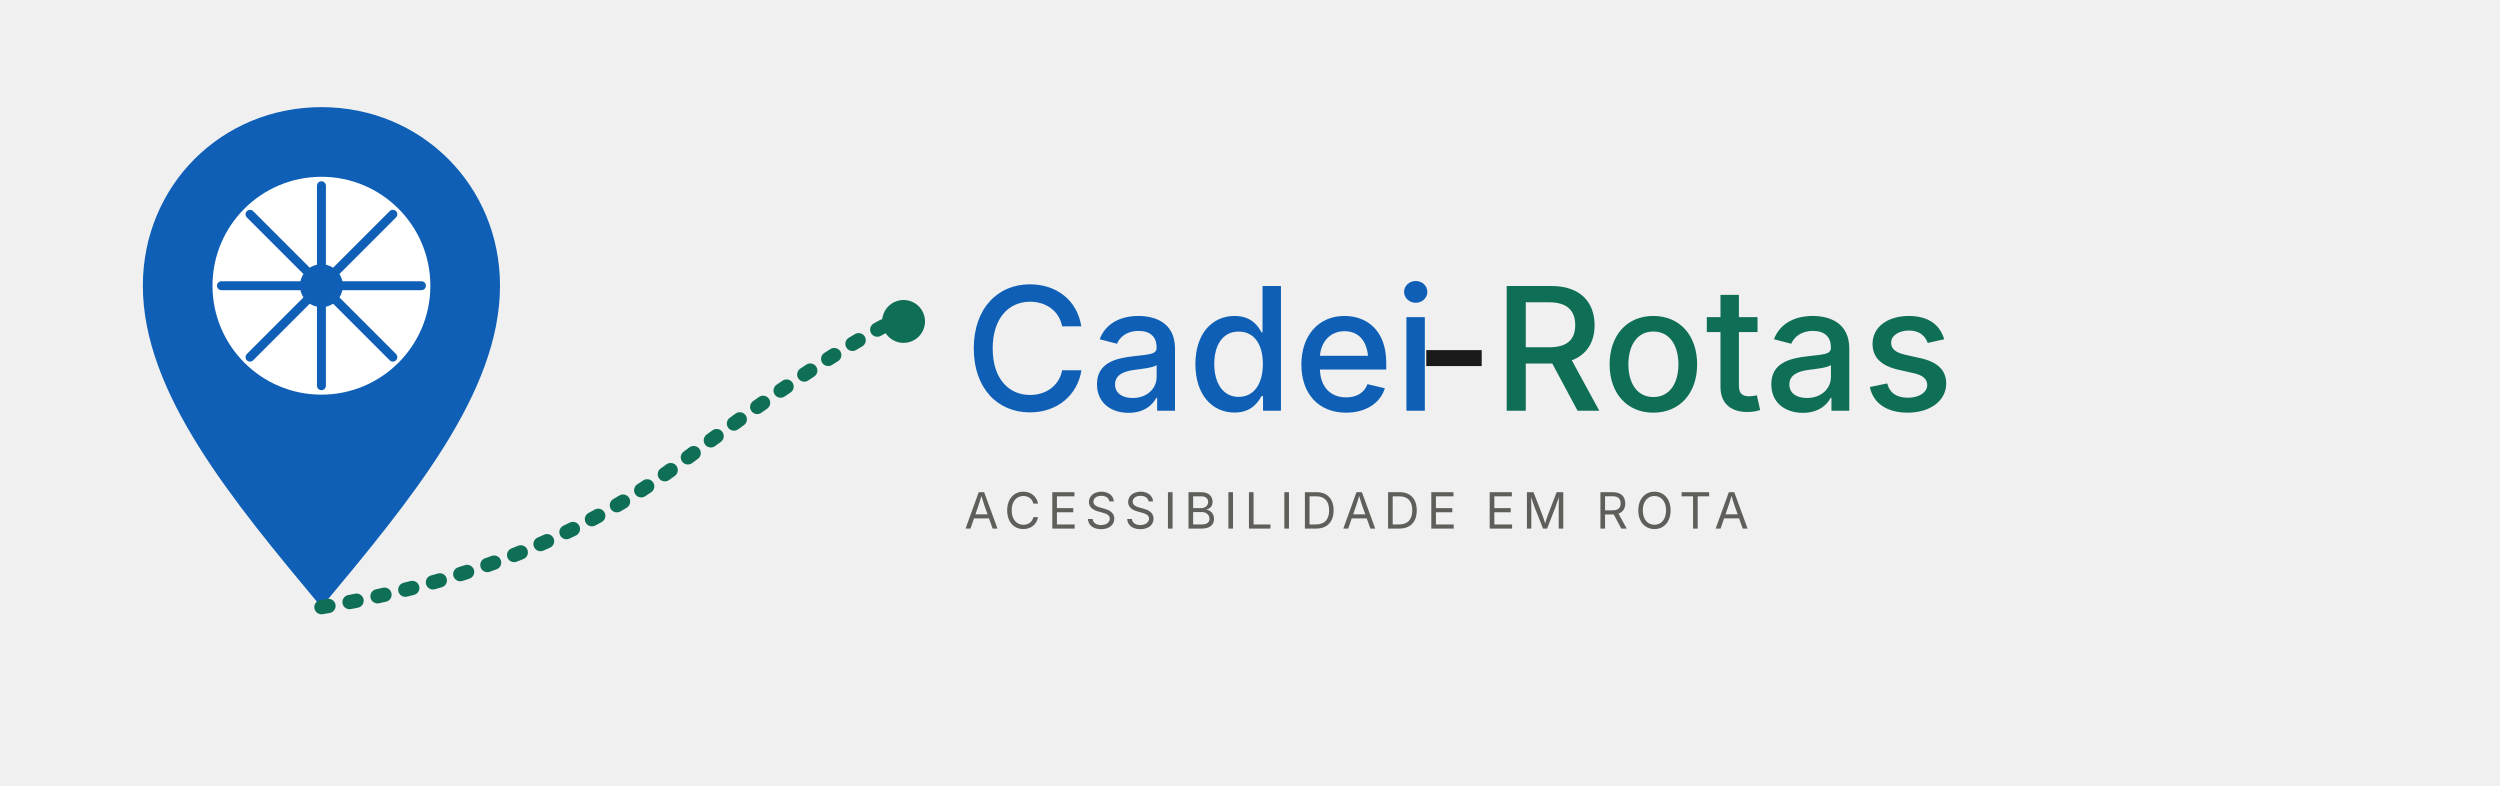
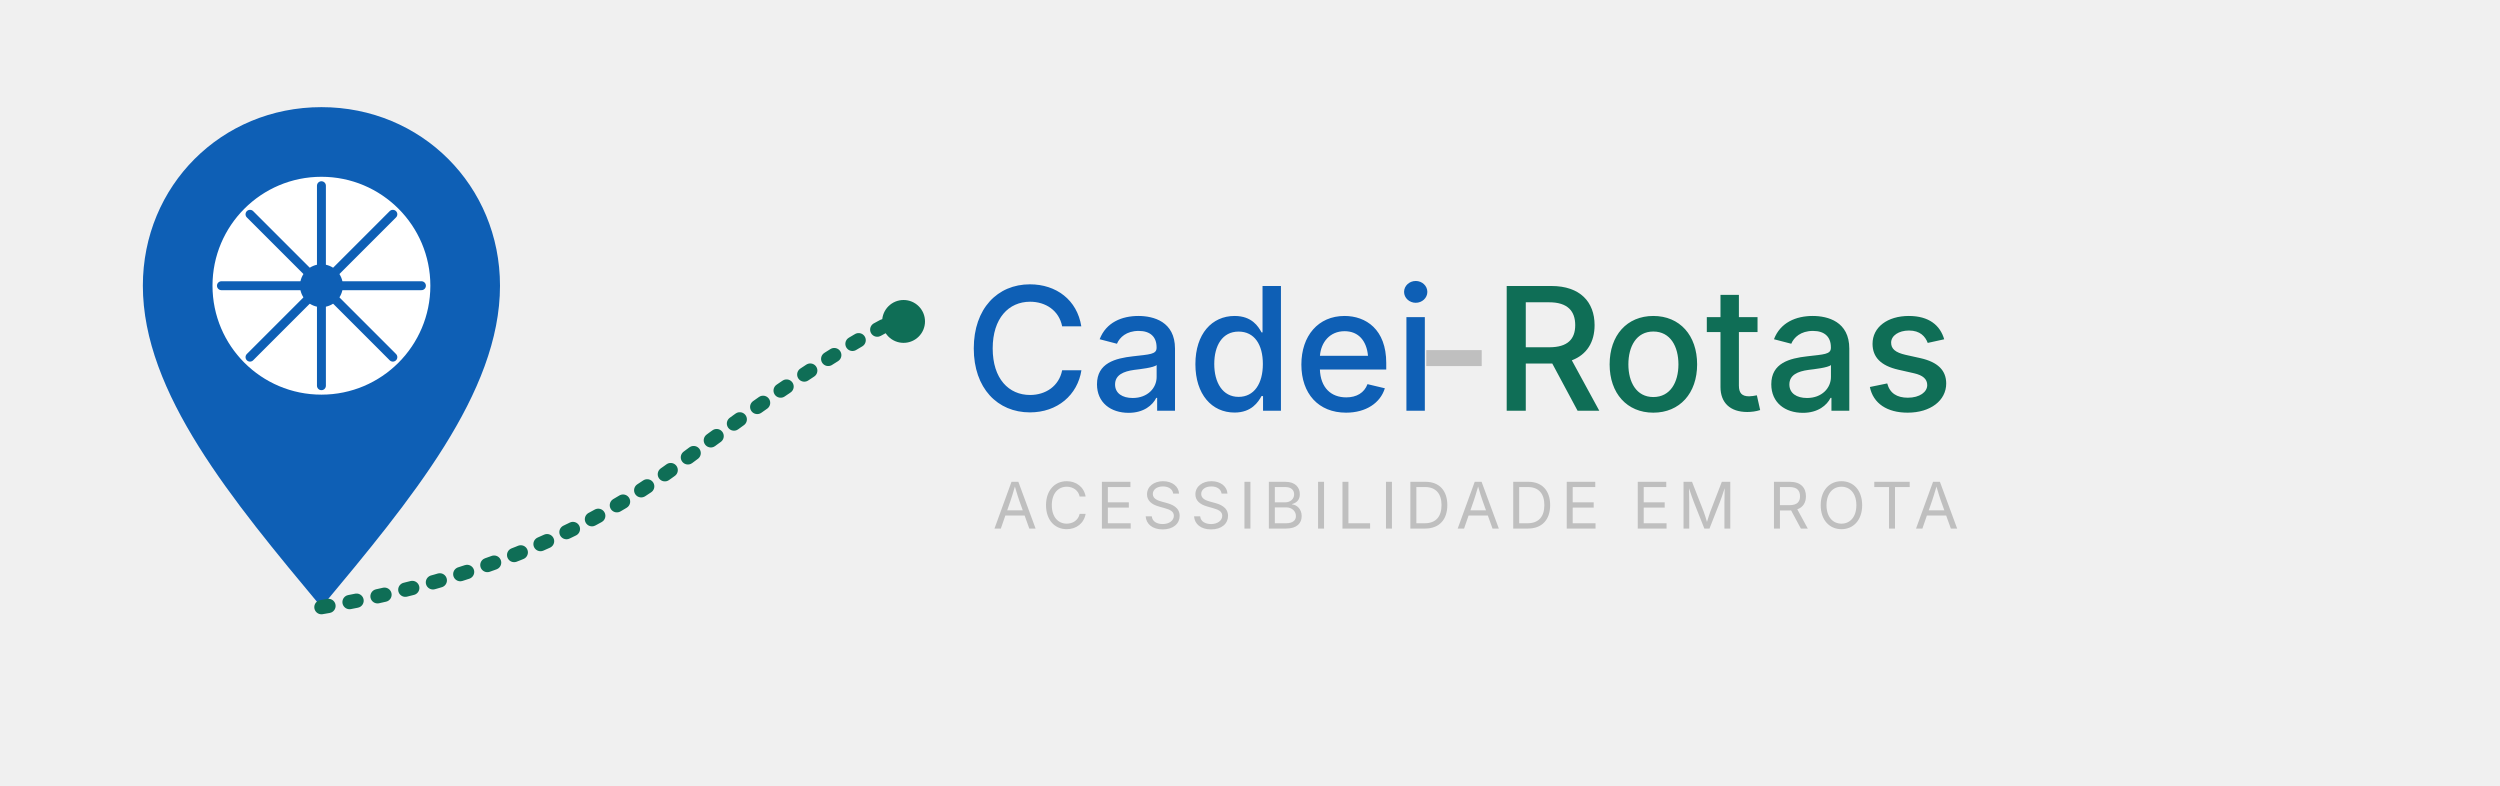
<svg xmlns="http://www.w3.org/2000/svg" width="700" height="220" viewBox="0 0 700 220">
  <g transform="translate(40, 30)">
    <path d="M 50 0 C 22 0, 0 22, 0 50 C 0 80, 25 110, 50 140 C 75 110, 100 80, 100 50 C 100 22, 78 0, 50 0 Z" fill="#0E5FB5" />
    <path d="M 50 140 Q 110 130, 150 100 T 210 60" fill="none" stroke="#0F6E56" stroke-width="4" stroke-linecap="round" stroke-dasharray="2 6" />
    <circle cx="213" cy="60" r="6" fill="#0F6E56" />
    <circle cx="50" cy="50" r="32" fill="#FFFFFF" />
    <circle cx="50" cy="50" r="32" fill="none" stroke="#0E5FB5" stroke-width="3" />
    <line x1="50" y1="22" x2="50" y2="78" stroke="#0E5FB5" stroke-width="2.5" stroke-linecap="round" />
    <line x1="22" y1="50" x2="78" y2="50" stroke="#0E5FB5" stroke-width="2.5" stroke-linecap="round" />
    <line x1="30" y1="30" x2="70" y2="70" stroke="#0E5FB5" stroke-width="2.5" stroke-linecap="round" />
    <line x1="70" y1="30" x2="30" y2="70" stroke="#0E5FB5" stroke-width="2.5" stroke-linecap="round" />
    <circle cx="50" cy="50" r="6" fill="#0E5FB5" />
  </g>
  <text x="270" y="115" font-family="system-ui, -apple-system, sans-serif" font-size="48" font-weight="500" fill="#0E5FB5">Cadei</text>
-   <text x="396" y="115" font-family="system-ui, -apple-system, sans-serif" font-size="48" font-weight="500" fill="#1A1A1A">-</text>
+   <text x="396" y="115" font-family="system-ui, -apple-system, sans-serif" font-size="48" font-weight="500" fill="#bfbfbf">-</text>
  <text x="418" y="115" font-family="system-ui, -apple-system, sans-serif" font-size="48" font-weight="500" fill="#0F6E56">Rotas</text>
-   <text x="270" y="148" font-family="system-ui, -apple-system, sans-serif" font-size="14" fill="#5F5E5A" letter-spacing="2">ACESSIBILIDADE EM ROTA</text>
+   <text x="278" y="148" font-family="system-ui, -apple-system, sans-serif" font-size="18" fill="#bfbfbf" letter-spacing="2">ACESSIBILIDADE EM ROTA</text>
</svg>
